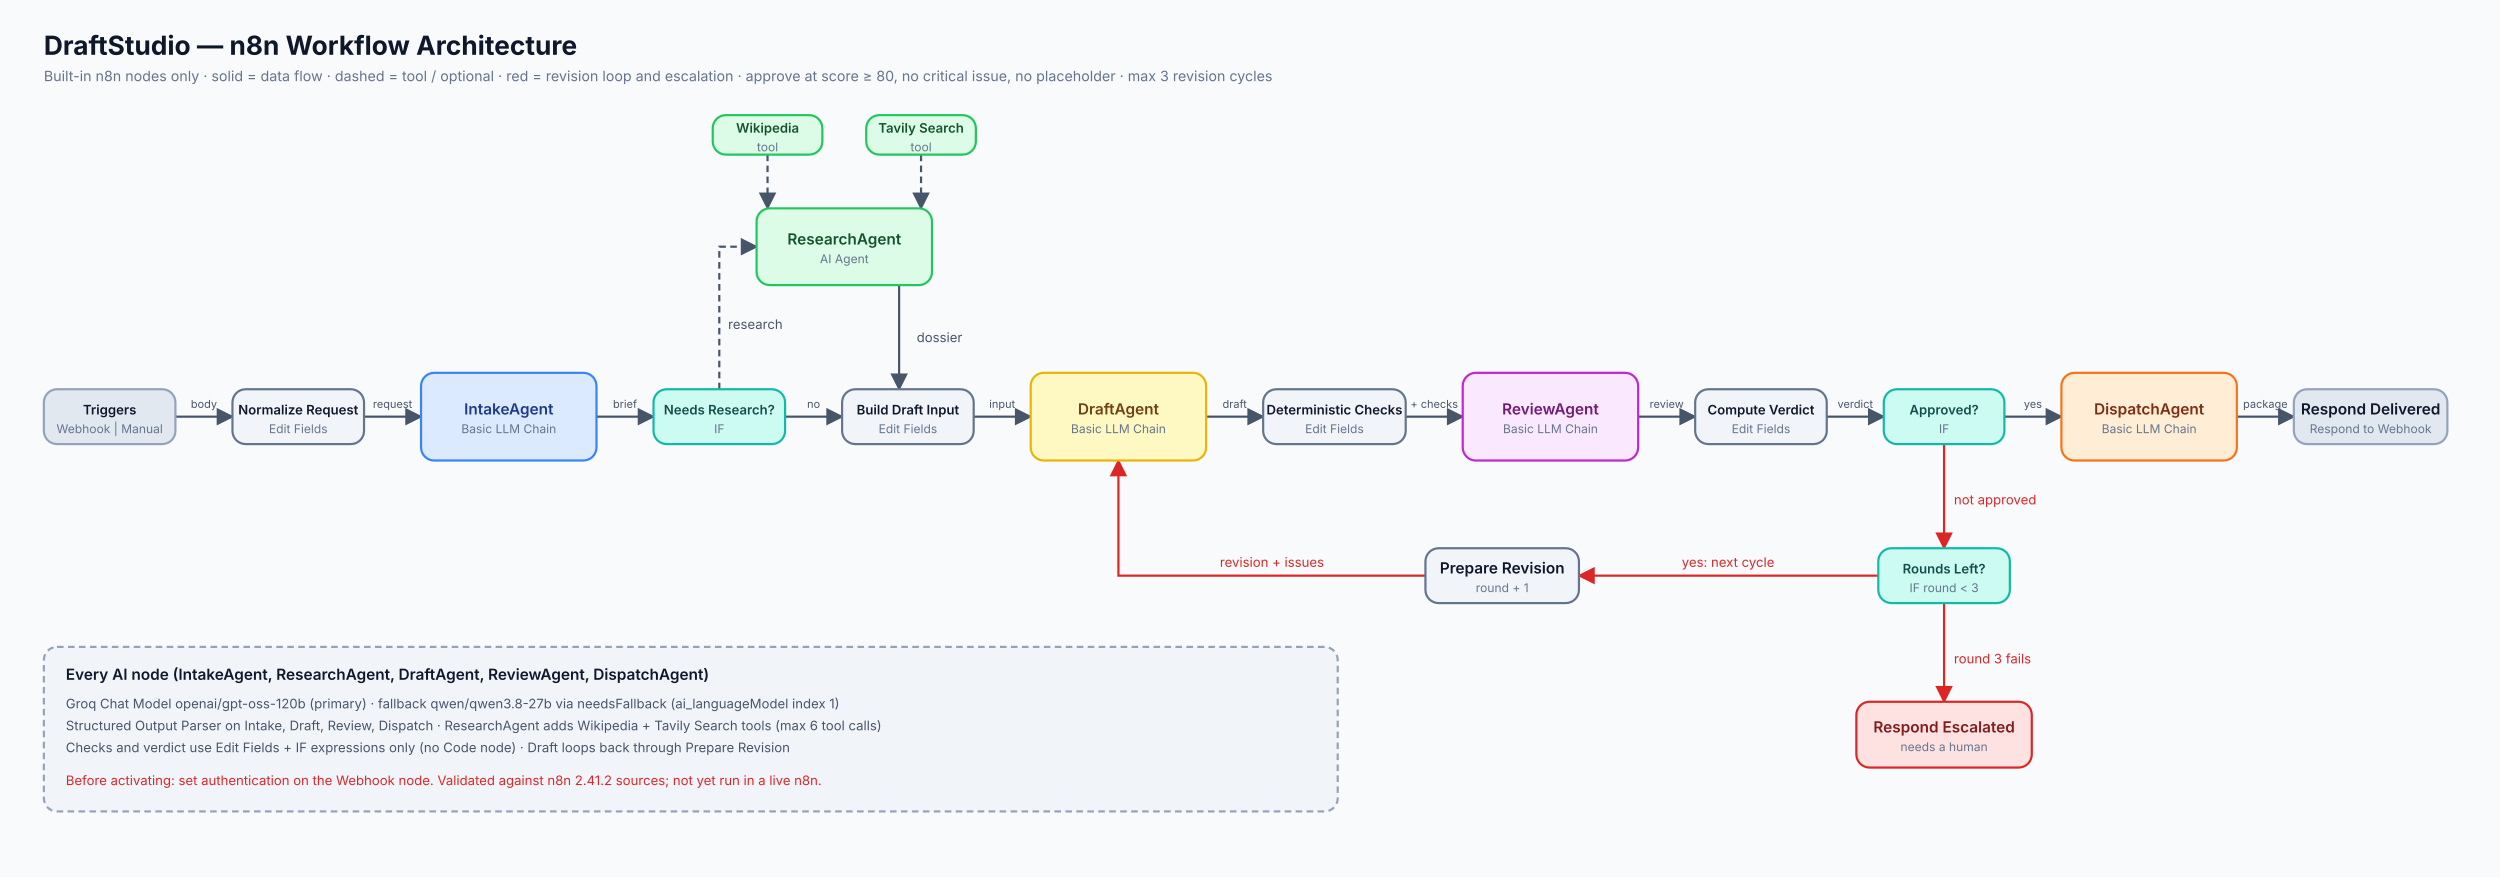
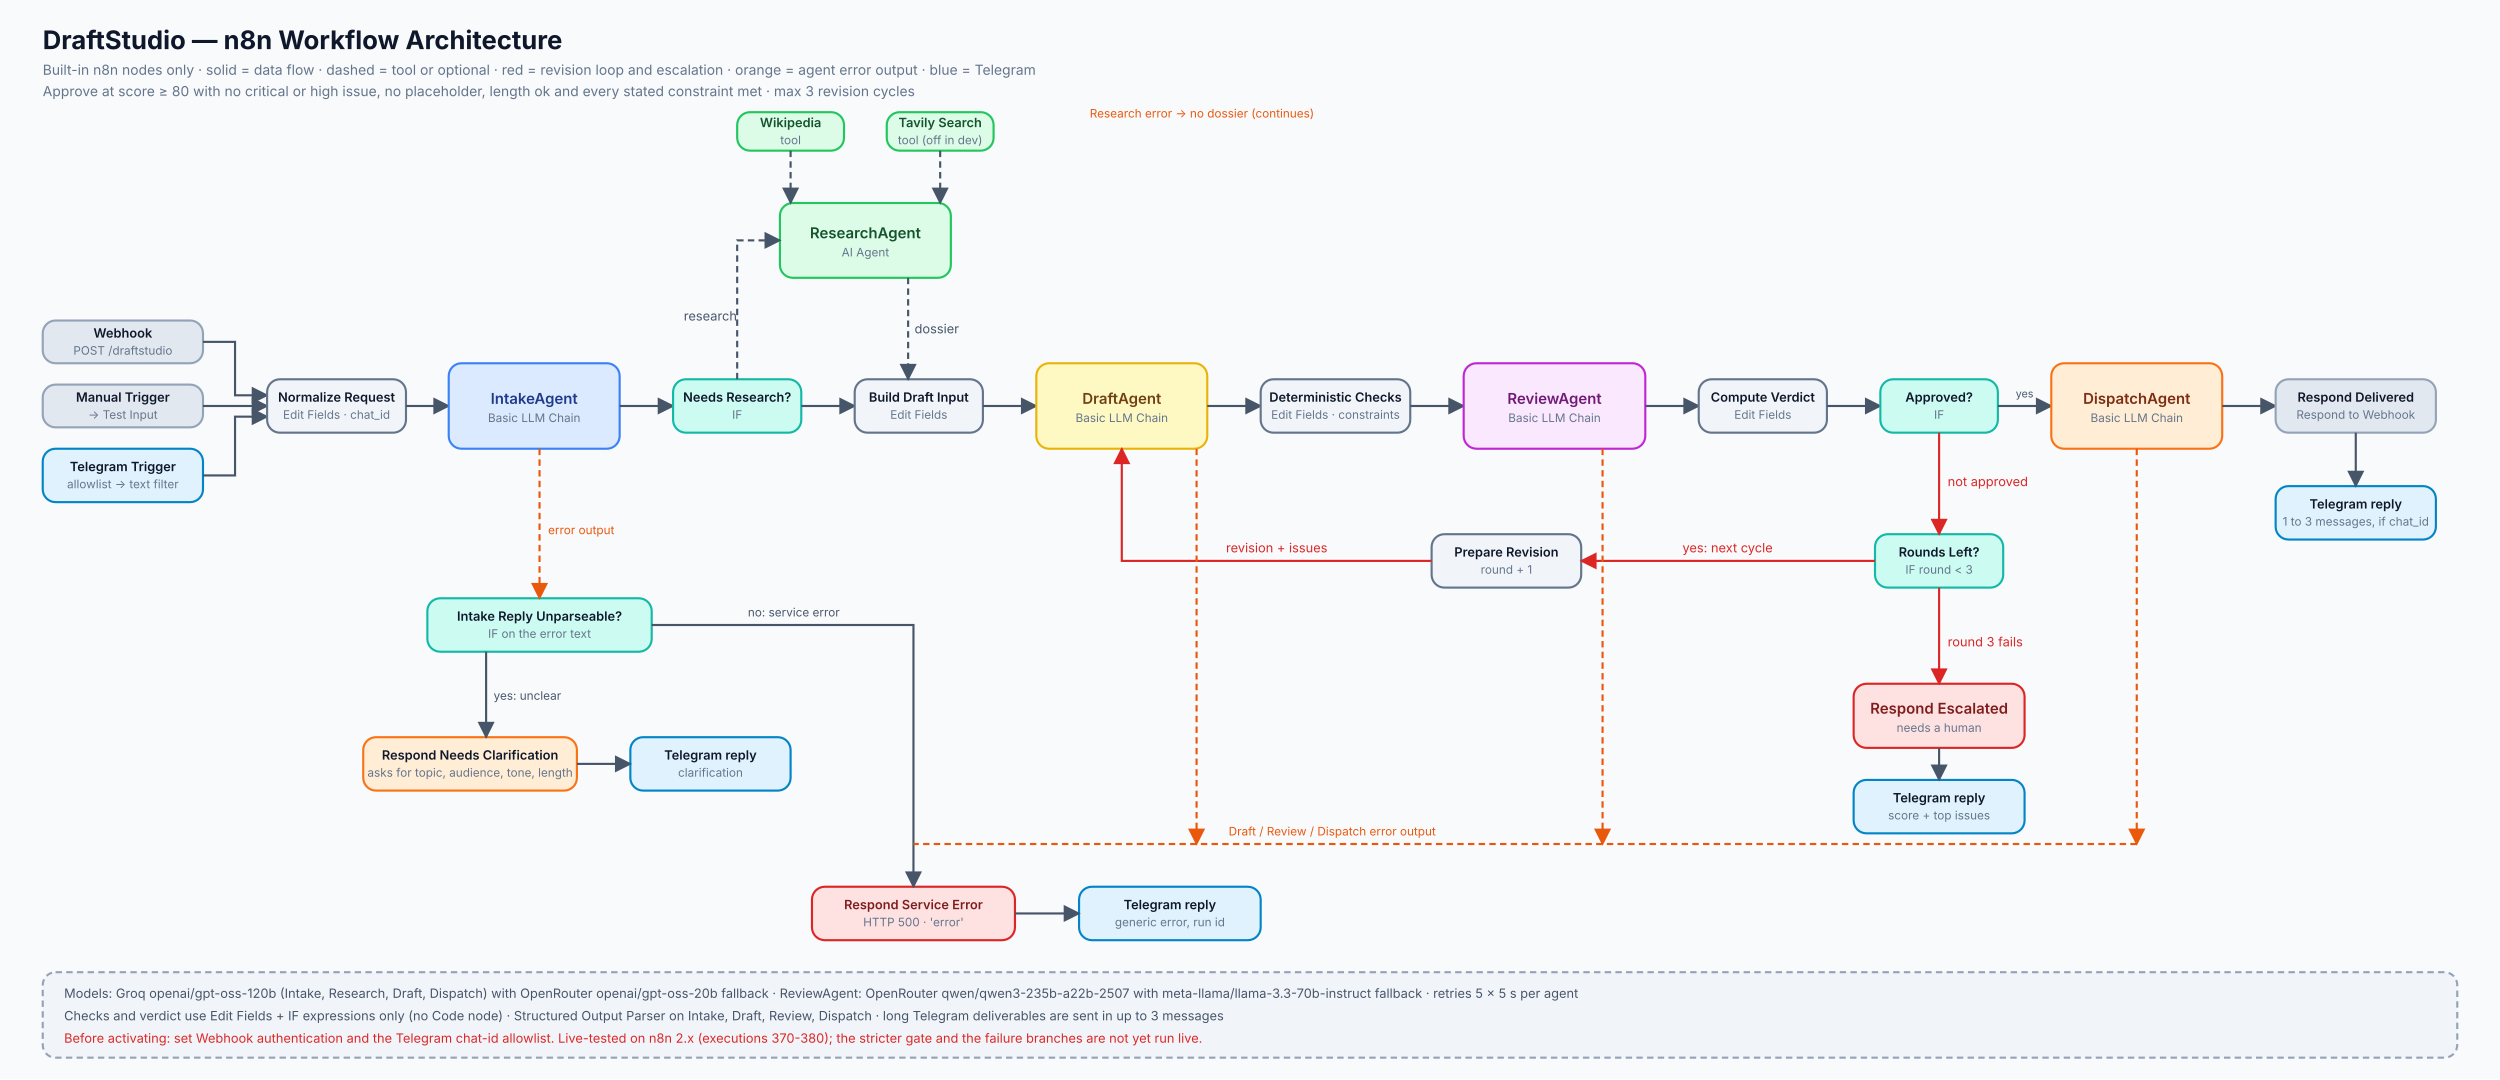
- <svg xmlns="http://www.w3.org/2000/svg" width="2280" height="800" viewBox="0 0 2280 800" font-family="Inter, Helvetica, Arial, sans-serif">
+ <svg xmlns="http://www.w3.org/2000/svg" width="2340" height="1010" viewBox="0 0 2340 1010" font-family="Inter, Helvetica, Arial, sans-serif">
  <defs>
    <marker id="a" viewBox="0 0 10 10" refX="9" refY="5" markerWidth="8" markerHeight="8" orient="auto-start-reverse">
      <path d="M0 0L10 5L0 10z" fill="#475569" />
    </marker>
    <marker id="r" viewBox="0 0 10 10" refX="9" refY="5" markerWidth="8" markerHeight="8" orient="auto-start-reverse">
      <path d="M0 0L10 5L0 10z" fill="#dc2626" />
    </marker>
+     <marker id="o" viewBox="0 0 10 10" refX="9" refY="5" markerWidth="8" markerHeight="8" orient="auto-start-reverse">
+       <path d="M0 0L10 5L0 10z" fill="#ea580c" />
+     </marker>
  </defs>
-   <rect width="2280" height="800" fill="#f8fafc" />
-   <text x="40" y="50" font-size="24" font-weight="700" fill="#0f172a">DraftStudio — n8n Workflow Architecture</text>
-   <text x="40" y="74" font-size="13" fill="#64748b">Built-in n8n nodes only · solid = data flow · dashed = tool / optional · red = revision loop and escalation · approve at score ≥ 80, no critical issue, no placeholder · max 3 revision cycles</text>
-   <g fill="none" stroke="#475569" stroke-width="2" marker-end="url(#a)">
-     <path d="M160 380 H212" />
-     <path d="M332 380 H384" />
-     <path d="M544 380 H596" />
-     <path d="M716 380 H768" />
-     <path d="M888 380 H940" />
-     <path d="M1100 380 H1152" />
-     <path d="M1282 380 H1334" />
-     <path d="M1494 380 H1546" />
-     <path d="M1666 380 H1718" />
-     <path d="M1828 380 H1880" />
-     <path d="M2040 380 H2092" />
-     <path d="M820 260 V355" />
-     <path d="M656 355 V225 H690" stroke-dasharray="6 4" />
-     <path d="M700 141 V190" stroke-dasharray="6 4" />
-     <path d="M840 141 V190" stroke-dasharray="6 4" />
-   </g>
-   <g fill="none" stroke="#dc2626" stroke-width="2" marker-end="url(#r)">
-     <path d="M1773 405 V500" />
-     <path d="M1713 525 H1440" />
-     <path d="M1300 525 H1020 V420" />
-     <path d="M1773 550 V640" />
-   </g>
-   <text x="186" y="372" font-size="10" fill="#475569" text-anchor="middle">body</text>
-   <text x="358" y="372" font-size="10" fill="#475569" text-anchor="middle">request</text>
-   <text x="570" y="372" font-size="10" fill="#475569" text-anchor="middle">brief</text>
-   <text x="742" y="372" font-size="10" fill="#475569" text-anchor="middle">no</text>
-   <text x="914" y="372" font-size="10" fill="#475569" text-anchor="middle">input</text>
-   <text x="1126" y="372" font-size="10" fill="#475569" text-anchor="middle">draft</text>
-   <text x="1308" y="372" font-size="10" fill="#475569" text-anchor="middle">+ checks</text>
-   <text x="1520" y="372" font-size="10" fill="#475569" text-anchor="middle">review</text>
-   <text x="1692" y="372" font-size="10" fill="#475569" text-anchor="middle">verdict</text>
-   <text x="1854" y="372" font-size="10" fill="#475569" text-anchor="middle">yes</text>
-   <text x="2066" y="372" font-size="10" fill="#475569" text-anchor="middle">package</text>
-   <text x="664" y="300" font-size="12" fill="#475569">research</text>
-   <text x="836" y="312" font-size="12" fill="#475569">dossier</text>
-   <text x="722" y="123" font-size="12" fill="#475569" text-anchor="middle">tools</text>
-   <text x="1782" y="460" font-size="12" fill="#dc2626">not approved</text>
-   <text x="1576" y="517" font-size="12" fill="#dc2626" text-anchor="middle">yes: next cycle</text>
-   <text x="1160" y="517" font-size="12" fill="#dc2626" text-anchor="middle">revision + issues</text>
-   <text x="1782" y="605" font-size="12" fill="#dc2626">round 3 fails</text>
-   <rect x="40" y="355" width="120" height="50" rx="12" fill="#e2e8f0" stroke="#94a3b8" stroke-width="2" />
-   <text x="100.0" y="378.0" font-size="12" font-weight="600" fill="#0f172a" text-anchor="middle">Triggers</text>
-   <text x="100.0" y="395.0" font-size="11" fill="#64748b" text-anchor="middle">Webhook | Manual</text>
-   <rect x="212" y="355" width="120" height="50" rx="12" fill="#f1f5f9" stroke="#64748b" stroke-width="2" />
-   <text x="272.0" y="378.0" font-size="12" font-weight="600" fill="#0f172a" text-anchor="middle">Normalize Request</text>
-   <text x="272.0" y="395.0" font-size="11" fill="#64748b" text-anchor="middle">Edit Fields</text>
-   <rect x="384" y="340" width="160" height="80" rx="12" fill="#dbeafe" stroke="#3b82f6" stroke-width="2" />
-   <text x="464.0" y="378.0" font-size="14" font-weight="600" fill="#1e3a8a" text-anchor="middle">IntakeAgent</text>
-   <text x="464.0" y="395.0" font-size="11" fill="#64748b" text-anchor="middle">Basic LLM Chain</text>
-   <rect x="596" y="355" width="120" height="50" rx="12" fill="#ccfbf1" stroke="#14b8a6" stroke-width="2" />
-   <text x="656.0" y="378.0" font-size="12" font-weight="600" fill="#134e4a" text-anchor="middle">Needs Research?</text>
-   <text x="656.0" y="395.0" font-size="11" fill="#64748b" text-anchor="middle">IF</text>
-   <rect x="768" y="355" width="120" height="50" rx="12" fill="#f1f5f9" stroke="#64748b" stroke-width="2" />
-   <text x="828.0" y="378.0" font-size="12" font-weight="600" fill="#0f172a" text-anchor="middle">Build Draft Input</text>
-   <text x="828.0" y="395.0" font-size="11" fill="#64748b" text-anchor="middle">Edit Fields</text>
-   <rect x="940" y="340" width="160" height="80" rx="12" fill="#fef9c3" stroke="#eab308" stroke-width="2" />
-   <text x="1020.0" y="378.0" font-size="14" font-weight="600" fill="#713f12" text-anchor="middle">DraftAgent</text>
-   <text x="1020.0" y="395.0" font-size="11" fill="#64748b" text-anchor="middle">Basic LLM Chain</text>
-   <rect x="1152" y="355" width="130" height="50" rx="12" fill="#f1f5f9" stroke="#64748b" stroke-width="2" />
-   <text x="1217.0" y="378.0" font-size="12" font-weight="600" fill="#0f172a" text-anchor="middle">Deterministic Checks</text>
-   <text x="1217.0" y="395.0" font-size="11" fill="#64748b" text-anchor="middle">Edit Fields</text>
-   <rect x="1334" y="340" width="160" height="80" rx="12" fill="#fae8ff" stroke="#c026d3" stroke-width="2" />
-   <text x="1414.0" y="378.0" font-size="14" font-weight="600" fill="#701a75" text-anchor="middle">ReviewAgent</text>
-   <text x="1414.0" y="395.0" font-size="11" fill="#64748b" text-anchor="middle">Basic LLM Chain</text>
-   <rect x="1546" y="355" width="120" height="50" rx="12" fill="#f1f5f9" stroke="#64748b" stroke-width="2" />
-   <text x="1606.0" y="378.0" font-size="12" font-weight="600" fill="#0f172a" text-anchor="middle">Compute Verdict</text>
-   <text x="1606.0" y="395.0" font-size="11" fill="#64748b" text-anchor="middle">Edit Fields</text>
-   <rect x="1718" y="355" width="110" height="50" rx="12" fill="#ccfbf1" stroke="#14b8a6" stroke-width="2" />
-   <text x="1773.0" y="378.0" font-size="12" font-weight="600" fill="#134e4a" text-anchor="middle">Approved?</text>
-   <text x="1773.0" y="395.0" font-size="11" fill="#64748b" text-anchor="middle">IF</text>
-   <rect x="1880" y="340" width="160" height="80" rx="12" fill="#ffedd5" stroke="#f97316" stroke-width="2" />
-   <text x="1960.0" y="378.0" font-size="14" font-weight="600" fill="#7c2d12" text-anchor="middle">DispatchAgent</text>
-   <text x="1960.0" y="395.0" font-size="11" fill="#64748b" text-anchor="middle">Basic LLM Chain</text>
-   <rect x="2092" y="355" width="140" height="50" rx="12" fill="#e2e8f0" stroke="#94a3b8" stroke-width="2" />
-   <text x="2162.0" y="378.0" font-size="14" font-weight="600" fill="#0f172a" text-anchor="middle">Respond Delivered</text>
-   <text x="2162.0" y="395.0" font-size="11" fill="#64748b" text-anchor="middle">Respond to Webhook</text>
-   <rect x="690" y="190" width="160" height="70" rx="12" fill="#dcfce7" stroke="#22c55e" stroke-width="2" />
-   <text x="770.0" y="223.0" font-size="14" font-weight="600" fill="#14532d" text-anchor="middle">ResearchAgent</text>
-   <text x="770.0" y="240.0" font-size="11" fill="#64748b" text-anchor="middle">AI Agent</text>
-   <rect x="650" y="105" width="100" height="36" rx="12" fill="#dcfce7" stroke="#22c55e" stroke-width="2" />
-   <text x="700.0" y="121.0" font-size="12" font-weight="600" fill="#14532d" text-anchor="middle">Wikipedia</text>
-   <text x="700.0" y="138.0" font-size="11" fill="#64748b" text-anchor="middle">tool</text>
-   <rect x="790" y="105" width="100" height="36" rx="12" fill="#dcfce7" stroke="#22c55e" stroke-width="2" />
-   <text x="840.0" y="121.0" font-size="12" font-weight="600" fill="#14532d" text-anchor="middle">Tavily Search</text>
-   <text x="840.0" y="138.0" font-size="11" fill="#64748b" text-anchor="middle">tool</text>
-   <rect x="1713" y="500" width="120" height="50" rx="12" fill="#ccfbf1" stroke="#14b8a6" stroke-width="2" />
-   <text x="1773.0" y="523.0" font-size="12" font-weight="600" fill="#134e4a" text-anchor="middle">Rounds Left?</text>
-   <text x="1773.0" y="540.0" font-size="11" fill="#64748b" text-anchor="middle">IF  round &lt; 3</text>
-   <rect x="1300" y="500" width="140" height="50" rx="12" fill="#f1f5f9" stroke="#64748b" stroke-width="2" />
-   <text x="1370.0" y="523.0" font-size="14" font-weight="600" fill="#0f172a" text-anchor="middle">Prepare Revision</text>
-   <text x="1370.0" y="540.0" font-size="11" fill="#64748b" text-anchor="middle">round + 1</text>
-   <rect x="1693" y="640" width="160" height="60" rx="12" fill="#fee2e2" stroke="#dc2626" stroke-width="2" />
-   <text x="1773.0" y="668.0" font-size="14" font-weight="600" fill="#7f1d1d" text-anchor="middle">Respond Escalated</text>
-   <text x="1773.0" y="685.0" font-size="11" fill="#64748b" text-anchor="middle">needs a human</text>
-   <rect x="40" y="590" width="1180" height="150" rx="12" fill="#f1f5f9" stroke="#94a3b8" stroke-dasharray="6 4" stroke-width="2" />
-   <text x="60" y="620" font-size="14" font-weight="600" fill="#0f172a">Every AI node (IntakeAgent, ResearchAgent, DraftAgent, ReviewAgent, DispatchAgent)</text>
-   <text x="60" y="646" font-size="12" fill="#475569">Groq Chat Model openai/gpt-oss-120b (primary) · fallback qwen/qwen3.8-27b via needsFallback (ai_languageModel index 1)</text>
-   <text x="60" y="666" font-size="12" fill="#475569">Structured Output Parser on Intake, Draft, Review, Dispatch · ResearchAgent adds Wikipedia + Tavily Search tools (max 6 tool calls)</text>
-   <text x="60" y="686" font-size="12" fill="#475569">Checks and verdict use Edit Fields + IF expressions only (no Code node) · Draft loops back through Prepare Revision</text>
-   <text x="60" y="716" font-size="12" fill="#dc2626">Before activating: set authentication on the Webhook node. Validated against n8n 2.41.2 sources; not yet run in a live n8n.</text>
+   <rect width="2340" height="1010" fill="#f8fafc" />
+   <text x="40" y="46" font-size="24" fill="#0f172a" font-weight="700">DraftStudio — n8n Workflow Architecture</text>
+   <text x="40" y="70" font-size="13" fill="#64748b">Built-in n8n nodes only · solid = data flow · dashed = tool or optional · red = revision loop and escalation · orange = agent error output · blue = Telegram</text>
+   <text x="40" y="90" font-size="13" fill="#64748b">Approve at score ≥ 80 with no critical or high issue, no placeholder, length ok and every stated constraint met · max 3 revision cycles</text>
+   <rect x="40" y="300" width="150" height="40" rx="12" fill="#e2e8f0" stroke="#94a3b8" stroke-width="2" />
+   <text x="115.0" y="316.0" font-size="12" fill="#0f172a" font-weight="600" text-anchor="middle">Webhook</text>
+   <text x="115.0" y="332.0" font-size="11" fill="#64748b" text-anchor="middle">POST /draftstudio</text>
+   <rect x="40" y="360" width="150" height="40" rx="12" fill="#e2e8f0" stroke="#94a3b8" stroke-width="2" />
+   <text x="115.0" y="376.0" font-size="12" fill="#0f172a" font-weight="600" text-anchor="middle">Manual Trigger</text>
+   <text x="115.0" y="392.0" font-size="11" fill="#64748b" text-anchor="middle">→ Test Input</text>
+   <rect x="40" y="420" width="150" height="50" rx="12" fill="#e0f2fe" stroke="#0284c7" stroke-width="2" />
+   <text x="115.0" y="441.0" font-size="12" fill="#0f172a" font-weight="600" text-anchor="middle">Telegram Trigger</text>
+   <text x="115.0" y="457.0" font-size="11" fill="#64748b" text-anchor="middle">allowlist → text filter</text>
+   <path d="M190 320 H220 V370 H250" fill="none" stroke="#475569" stroke-width="2" marker-end="url(#a)" />
+   <path d="M190 380 H250" fill="none" stroke="#475569" stroke-width="2" marker-end="url(#a)" />
+   <path d="M190 445 H220 V390 H250" fill="none" stroke="#475569" stroke-width="2" marker-end="url(#a)" />
+   <rect x="250" y="355" width="130" height="50" rx="12" fill="#f1f5f9" stroke="#64748b" stroke-width="2" />
+   <text x="315.0" y="376.0" font-size="12" fill="#0f172a" font-weight="600" text-anchor="middle">Normalize Request</text>
+   <text x="315.0" y="392.0" font-size="11" fill="#64748b" text-anchor="middle">Edit Fields · chat_id</text>
+   <path d="M380 380 H420" fill="none" stroke="#475569" stroke-width="2" marker-end="url(#a)" />
+   <rect x="420" y="340" width="160" height="80" rx="12" fill="#dbeafe" stroke="#3b82f6" stroke-width="2" />
+   <text x="500.0" y="378.0" font-size="14" fill="#1e3a8a" font-weight="600" text-anchor="middle">IntakeAgent</text>
+   <text x="500.0" y="395.0" font-size="11" fill="#64748b" text-anchor="middle">Basic LLM Chain</text>
+   <path d="M580 380 H630" fill="none" stroke="#475569" stroke-width="2" marker-end="url(#a)" />
+   <rect x="630" y="355" width="120" height="50" rx="12" fill="#ccfbf1" stroke="#14b8a6" stroke-width="2" />
+   <text x="690.0" y="376.0" font-size="12" fill="#0f172a" font-weight="600" text-anchor="middle">Needs Research?</text>
+   <text x="690.0" y="392.0" font-size="11" fill="#64748b" text-anchor="middle">IF</text>
+   <path d="M750 380 H800" fill="none" stroke="#475569" stroke-width="2" marker-end="url(#a)" />
+   <rect x="800" y="355" width="120" height="50" rx="12" fill="#f1f5f9" stroke="#64748b" stroke-width="2" />
+   <text x="860.0" y="376.0" font-size="12" fill="#0f172a" font-weight="600" text-anchor="middle">Build Draft Input</text>
+   <text x="860.0" y="392.0" font-size="11" fill="#64748b" text-anchor="middle">Edit Fields</text>
+   <path d="M920 380 H970" fill="none" stroke="#475569" stroke-width="2" marker-end="url(#a)" />
+   <rect x="970" y="340" width="160" height="80" rx="12" fill="#fef9c3" stroke="#eab308" stroke-width="2" />
+   <text x="1050.0" y="378.0" font-size="14" fill="#713f12" font-weight="600" text-anchor="middle">DraftAgent</text>
+   <text x="1050.0" y="395.0" font-size="11" fill="#64748b" text-anchor="middle">Basic LLM Chain</text>
+   <path d="M1130 380 H1180" fill="none" stroke="#475569" stroke-width="2" marker-end="url(#a)" />
+   <rect x="1180" y="355" width="140" height="50" rx="12" fill="#f1f5f9" stroke="#64748b" stroke-width="2" />
+   <text x="1250.0" y="376.0" font-size="12" fill="#0f172a" font-weight="600" text-anchor="middle">Deterministic Checks</text>
+   <text x="1250.0" y="392.0" font-size="11" fill="#64748b" text-anchor="middle">Edit Fields · constraints</text>
+   <path d="M1320 380 H1370" fill="none" stroke="#475569" stroke-width="2" marker-end="url(#a)" />
+   <rect x="1370" y="340" width="170" height="80" rx="12" fill="#fae8ff" stroke="#c026d3" stroke-width="2" />
+   <text x="1455.0" y="378.0" font-size="14" fill="#701a75" font-weight="600" text-anchor="middle">ReviewAgent</text>
+   <text x="1455.0" y="395.0" font-size="11" fill="#64748b" text-anchor="middle">Basic LLM Chain</text>
+   <path d="M1540 380 H1590" fill="none" stroke="#475569" stroke-width="2" marker-end="url(#a)" />
+   <rect x="1590" y="355" width="120" height="50" rx="12" fill="#f1f5f9" stroke="#64748b" stroke-width="2" />
+   <text x="1650.0" y="376.0" font-size="12" fill="#0f172a" font-weight="600" text-anchor="middle">Compute Verdict</text>
+   <text x="1650.0" y="392.0" font-size="11" fill="#64748b" text-anchor="middle">Edit Fields</text>
+   <path d="M1710 380 H1760" fill="none" stroke="#475569" stroke-width="2" marker-end="url(#a)" />
+   <rect x="1760" y="355" width="110" height="50" rx="12" fill="#ccfbf1" stroke="#14b8a6" stroke-width="2" />
+   <text x="1815.0" y="376.0" font-size="12" fill="#0f172a" font-weight="600" text-anchor="middle">Approved?</text>
+   <text x="1815.0" y="392.0" font-size="11" fill="#64748b" text-anchor="middle">IF</text>
+   <path d="M1870 380 H1920" fill="none" stroke="#475569" stroke-width="2" marker-end="url(#a)" />
+   <text x="1895" y="372" font-size="10" fill="#475569" text-anchor="middle">yes</text>
+   <rect x="1920" y="340" width="160" height="80" rx="12" fill="#ffedd5" stroke="#f97316" stroke-width="2" />
+   <text x="2000.0" y="378.0" font-size="14" fill="#7c2d12" font-weight="600" text-anchor="middle">DispatchAgent</text>
+   <text x="2000.0" y="395.0" font-size="11" fill="#64748b" text-anchor="middle">Basic LLM Chain</text>
+   <path d="M2080 380 H2130" fill="none" stroke="#475569" stroke-width="2" marker-end="url(#a)" />
+   <rect x="2130" y="355" width="150" height="50" rx="12" fill="#e2e8f0" stroke="#94a3b8" stroke-width="2" />
+   <text x="2205.0" y="376.0" font-size="12" fill="#0f172a" font-weight="600" text-anchor="middle">Respond Delivered</text>
+   <text x="2205.0" y="392.0" font-size="11" fill="#64748b" text-anchor="middle">Respond to Webhook</text>
+   <rect x="2130" y="455" width="150" height="50" rx="12" fill="#e0f2fe" stroke="#0284c7" stroke-width="2" />
+   <text x="2205.0" y="476.0" font-size="12" fill="#0f172a" font-weight="600" text-anchor="middle">Telegram reply</text>
+   <text x="2205.0" y="492.0" font-size="11" fill="#64748b" text-anchor="middle">1 to 3 messages, if chat_id</text>
+   <path d="M2205 405 V455" fill="none" stroke="#475569" stroke-width="2" marker-end="url(#a)" />
+   <rect x="730" y="190" width="160" height="70" rx="12" fill="#dcfce7" stroke="#22c55e" stroke-width="2" />
+   <text x="810.0" y="223.0" font-size="14" fill="#14532d" font-weight="600" text-anchor="middle">ResearchAgent</text>
+   <text x="810.0" y="240.0" font-size="11" fill="#64748b" text-anchor="middle">AI Agent</text>
+   <rect x="690" y="105" width="100" height="36" rx="12" fill="#dcfce7" stroke="#22c55e" stroke-width="2" />
+   <text x="740.0" y="119.0" font-size="12" fill="#14532d" font-weight="600" text-anchor="middle">Wikipedia</text>
+   <text x="740.0" y="135.0" font-size="11" fill="#64748b" text-anchor="middle">tool</text>
+   <rect x="830" y="105" width="100" height="36" rx="12" fill="#dcfce7" stroke="#22c55e" stroke-width="2" />
+   <text x="880.0" y="119.0" font-size="12" fill="#14532d" font-weight="600" text-anchor="middle">Tavily Search</text>
+   <text x="880.0" y="135.0" font-size="11" fill="#64748b" text-anchor="middle">tool (off in dev)</text>
+   <path d="M690 355 V225 H730" fill="none" stroke="#475569" stroke-width="2" stroke-dasharray="6 4" marker-end="url(#a)" />
+   <text x="640" y="300" font-size="12" fill="#475569">research</text>
+   <path d="M850 260 V355" fill="none" stroke="#475569" stroke-width="2" stroke-dasharray="6 4" marker-end="url(#a)" />
+   <text x="856" y="312" font-size="12" fill="#475569">dossier</text>
+   <path d="M740 141 V190" fill="none" stroke="#475569" stroke-width="2" stroke-dasharray="6 4" marker-end="url(#a)" />
+   <path d="M880 141 V190" fill="none" stroke="#475569" stroke-width="2" stroke-dasharray="6 4" marker-end="url(#a)" />
+   <text x="1020" y="110" font-size="11" fill="#ea580c">Research error → no dossier (continues)</text>
+   <rect x="1755" y="500" width="120" height="50" rx="12" fill="#ccfbf1" stroke="#14b8a6" stroke-width="2" />
+   <text x="1815.0" y="521.0" font-size="12" fill="#0f172a" font-weight="600" text-anchor="middle">Rounds Left?</text>
+   <text x="1815.0" y="537.0" font-size="11" fill="#64748b" text-anchor="middle">IF  round &lt; 3</text>
+   <path d="M1815 405 V500" fill="none" stroke="#dc2626" stroke-width="2" marker-end="url(#r)" />
+   <text x="1823" y="455" font-size="12" fill="#dc2626">not approved</text>
+   <rect x="1340" y="500" width="140" height="50" rx="12" fill="#f1f5f9" stroke="#64748b" stroke-width="2" />
+   <text x="1410.0" y="521.0" font-size="12" fill="#0f172a" font-weight="600" text-anchor="middle">Prepare Revision</text>
+   <text x="1410.0" y="537.0" font-size="11" fill="#64748b" text-anchor="middle">round + 1</text>
+   <path d="M1755 525 H1480" fill="none" stroke="#dc2626" stroke-width="2" marker-end="url(#r)" />
+   <text x="1617" y="517" font-size="12" fill="#dc2626" text-anchor="middle">yes: next cycle</text>
+   <path d="M1340 525 H1050 V420" fill="none" stroke="#dc2626" stroke-width="2" marker-end="url(#r)" />
+   <text x="1195" y="517" font-size="12" fill="#dc2626" text-anchor="middle">revision + issues</text>
+   <rect x="1735" y="640" width="160" height="60" rx="12" fill="#fee2e2" stroke="#dc2626" stroke-width="2" />
+   <text x="1815.0" y="668.0" font-size="14" fill="#7f1d1d" font-weight="600" text-anchor="middle">Respond Escalated</text>
+   <text x="1815.0" y="685.0" font-size="11" fill="#64748b" text-anchor="middle">needs a human</text>
+   <path d="M1815 550 V640" fill="none" stroke="#dc2626" stroke-width="2" marker-end="url(#r)" />
+   <text x="1823" y="605" font-size="12" fill="#dc2626">round 3 fails</text>
+   <rect x="1735" y="730" width="160" height="50" rx="12" fill="#e0f2fe" stroke="#0284c7" stroke-width="2" />
+   <text x="1815.0" y="751.0" font-size="12" fill="#0f172a" font-weight="600" text-anchor="middle">Telegram reply</text>
+   <text x="1815.0" y="767.0" font-size="11" fill="#64748b" text-anchor="middle">score + top issues</text>
+   <path d="M1815 700 V730" fill="none" stroke="#475569" stroke-width="2" marker-end="url(#a)" />
+   <rect x="400" y="560" width="210" height="50" rx="12" fill="#ccfbf1" stroke="#14b8a6" stroke-width="2" />
+   <text x="505.0" y="581.0" font-size="12" fill="#0f172a" font-weight="600" text-anchor="middle">Intake Reply Unparseable?</text>
+   <text x="505.0" y="597.0" font-size="11" fill="#64748b" text-anchor="middle">IF on the error text</text>
+   <path d="M505 420 V560" fill="none" stroke="#ea580c" stroke-width="2" stroke-dasharray="6 4" marker-end="url(#o)" />
+   <text x="513" y="500" font-size="11" fill="#ea580c">error output</text>
+   <rect x="340" y="690" width="200" height="50" rx="12" fill="#ffedd5" stroke="#f97316" stroke-width="2" />
+   <text x="440.0" y="711.0" font-size="12" fill="#0f172a" font-weight="600" text-anchor="middle">Respond Needs Clarification</text>
+   <text x="440.0" y="727.0" font-size="11" fill="#64748b" text-anchor="middle">asks for topic, audience, tone, length</text>
+   <path d="M455 610 V690" fill="none" stroke="#475569" stroke-width="2" marker-end="url(#a)" />
+   <text x="462" y="655" font-size="11" fill="#475569">yes: unclear</text>
+   <rect x="590" y="690" width="150" height="50" rx="12" fill="#e0f2fe" stroke="#0284c7" stroke-width="2" />
+   <text x="665.0" y="711.0" font-size="12" fill="#0f172a" font-weight="600" text-anchor="middle">Telegram reply</text>
+   <text x="665.0" y="727.0" font-size="11" fill="#64748b" text-anchor="middle">clarification</text>
+   <path d="M540 715 H590" fill="none" stroke="#475569" stroke-width="2" marker-end="url(#a)" />
+   <rect x="760" y="830" width="190" height="50" rx="12" fill="#fee2e2" stroke="#dc2626" stroke-width="2" />
+   <text x="855.0" y="851.0" font-size="12" fill="#7f1d1d" font-weight="600" text-anchor="middle">Respond Service Error</text>
+   <text x="855.0" y="867.0" font-size="11" fill="#64748b" text-anchor="middle">HTTP 500 · 'error'</text>
+   <path d="M610 585 H855 V830" fill="none" stroke="#475569" stroke-width="2" marker-end="url(#a)" />
+   <text x="700" y="577" font-size="11" fill="#475569">no: service error</text>
+   <path d="M1120 420 V790" fill="none" stroke="#ea580c" stroke-width="2" stroke-dasharray="6 4" marker-end="url(#o)" />
+   <path d="M1500 420 V790" fill="none" stroke="#ea580c" stroke-width="2" stroke-dasharray="6 4" marker-end="url(#o)" />
+   <path d="M2000 420 V790" fill="none" stroke="#ea580c" stroke-width="2" stroke-dasharray="6 4" marker-end="url(#o)" />
+   <path d="M2000 790 H855" fill="none" stroke="#ea580c" stroke-width="2" stroke-dasharray="6 4" />
+   <text x="1150" y="782" font-size="11" fill="#ea580c">Draft / Review / Dispatch error output</text>
+   <rect x="1010" y="830" width="170" height="50" rx="12" fill="#e0f2fe" stroke="#0284c7" stroke-width="2" />
+   <text x="1095.0" y="851.0" font-size="12" fill="#0f172a" font-weight="600" text-anchor="middle">Telegram reply</text>
+   <text x="1095.0" y="867.0" font-size="11" fill="#64748b" text-anchor="middle">generic error, run id</text>
+   <path d="M950 855 H1010" fill="none" stroke="#475569" stroke-width="2" marker-end="url(#a)" />
+   <rect x="40" y="910" width="2260" height="80" rx="12" fill="#f1f5f9" stroke="#94a3b8" stroke-dasharray="6 4" stroke-width="2" />
+   <text x="60" y="934" font-size="12" fill="#475569">Models: Groq openai/gpt-oss-120b (Intake, Research, Draft, Dispatch) with OpenRouter openai/gpt-oss-20b fallback · ReviewAgent: OpenRouter qwen/qwen3-235b-a22b-2507 with meta-llama/llama-3.3-70b-instruct fallback · retries 5 × 5 s per agent</text>
+   <text x="60" y="955" font-size="12" fill="#475569">Checks and verdict use Edit Fields + IF expressions only (no Code node) · Structured Output Parser on Intake, Draft, Review, Dispatch · long Telegram deliverables are sent in up to 3 messages</text>
+   <text x="60" y="976" font-size="12" fill="#dc2626">Before activating: set Webhook authentication and the Telegram chat-id allowlist. Live-tested on n8n 2.x (executions 370-380); the stricter gate and the failure branches are not yet run live.</text>
</svg>
